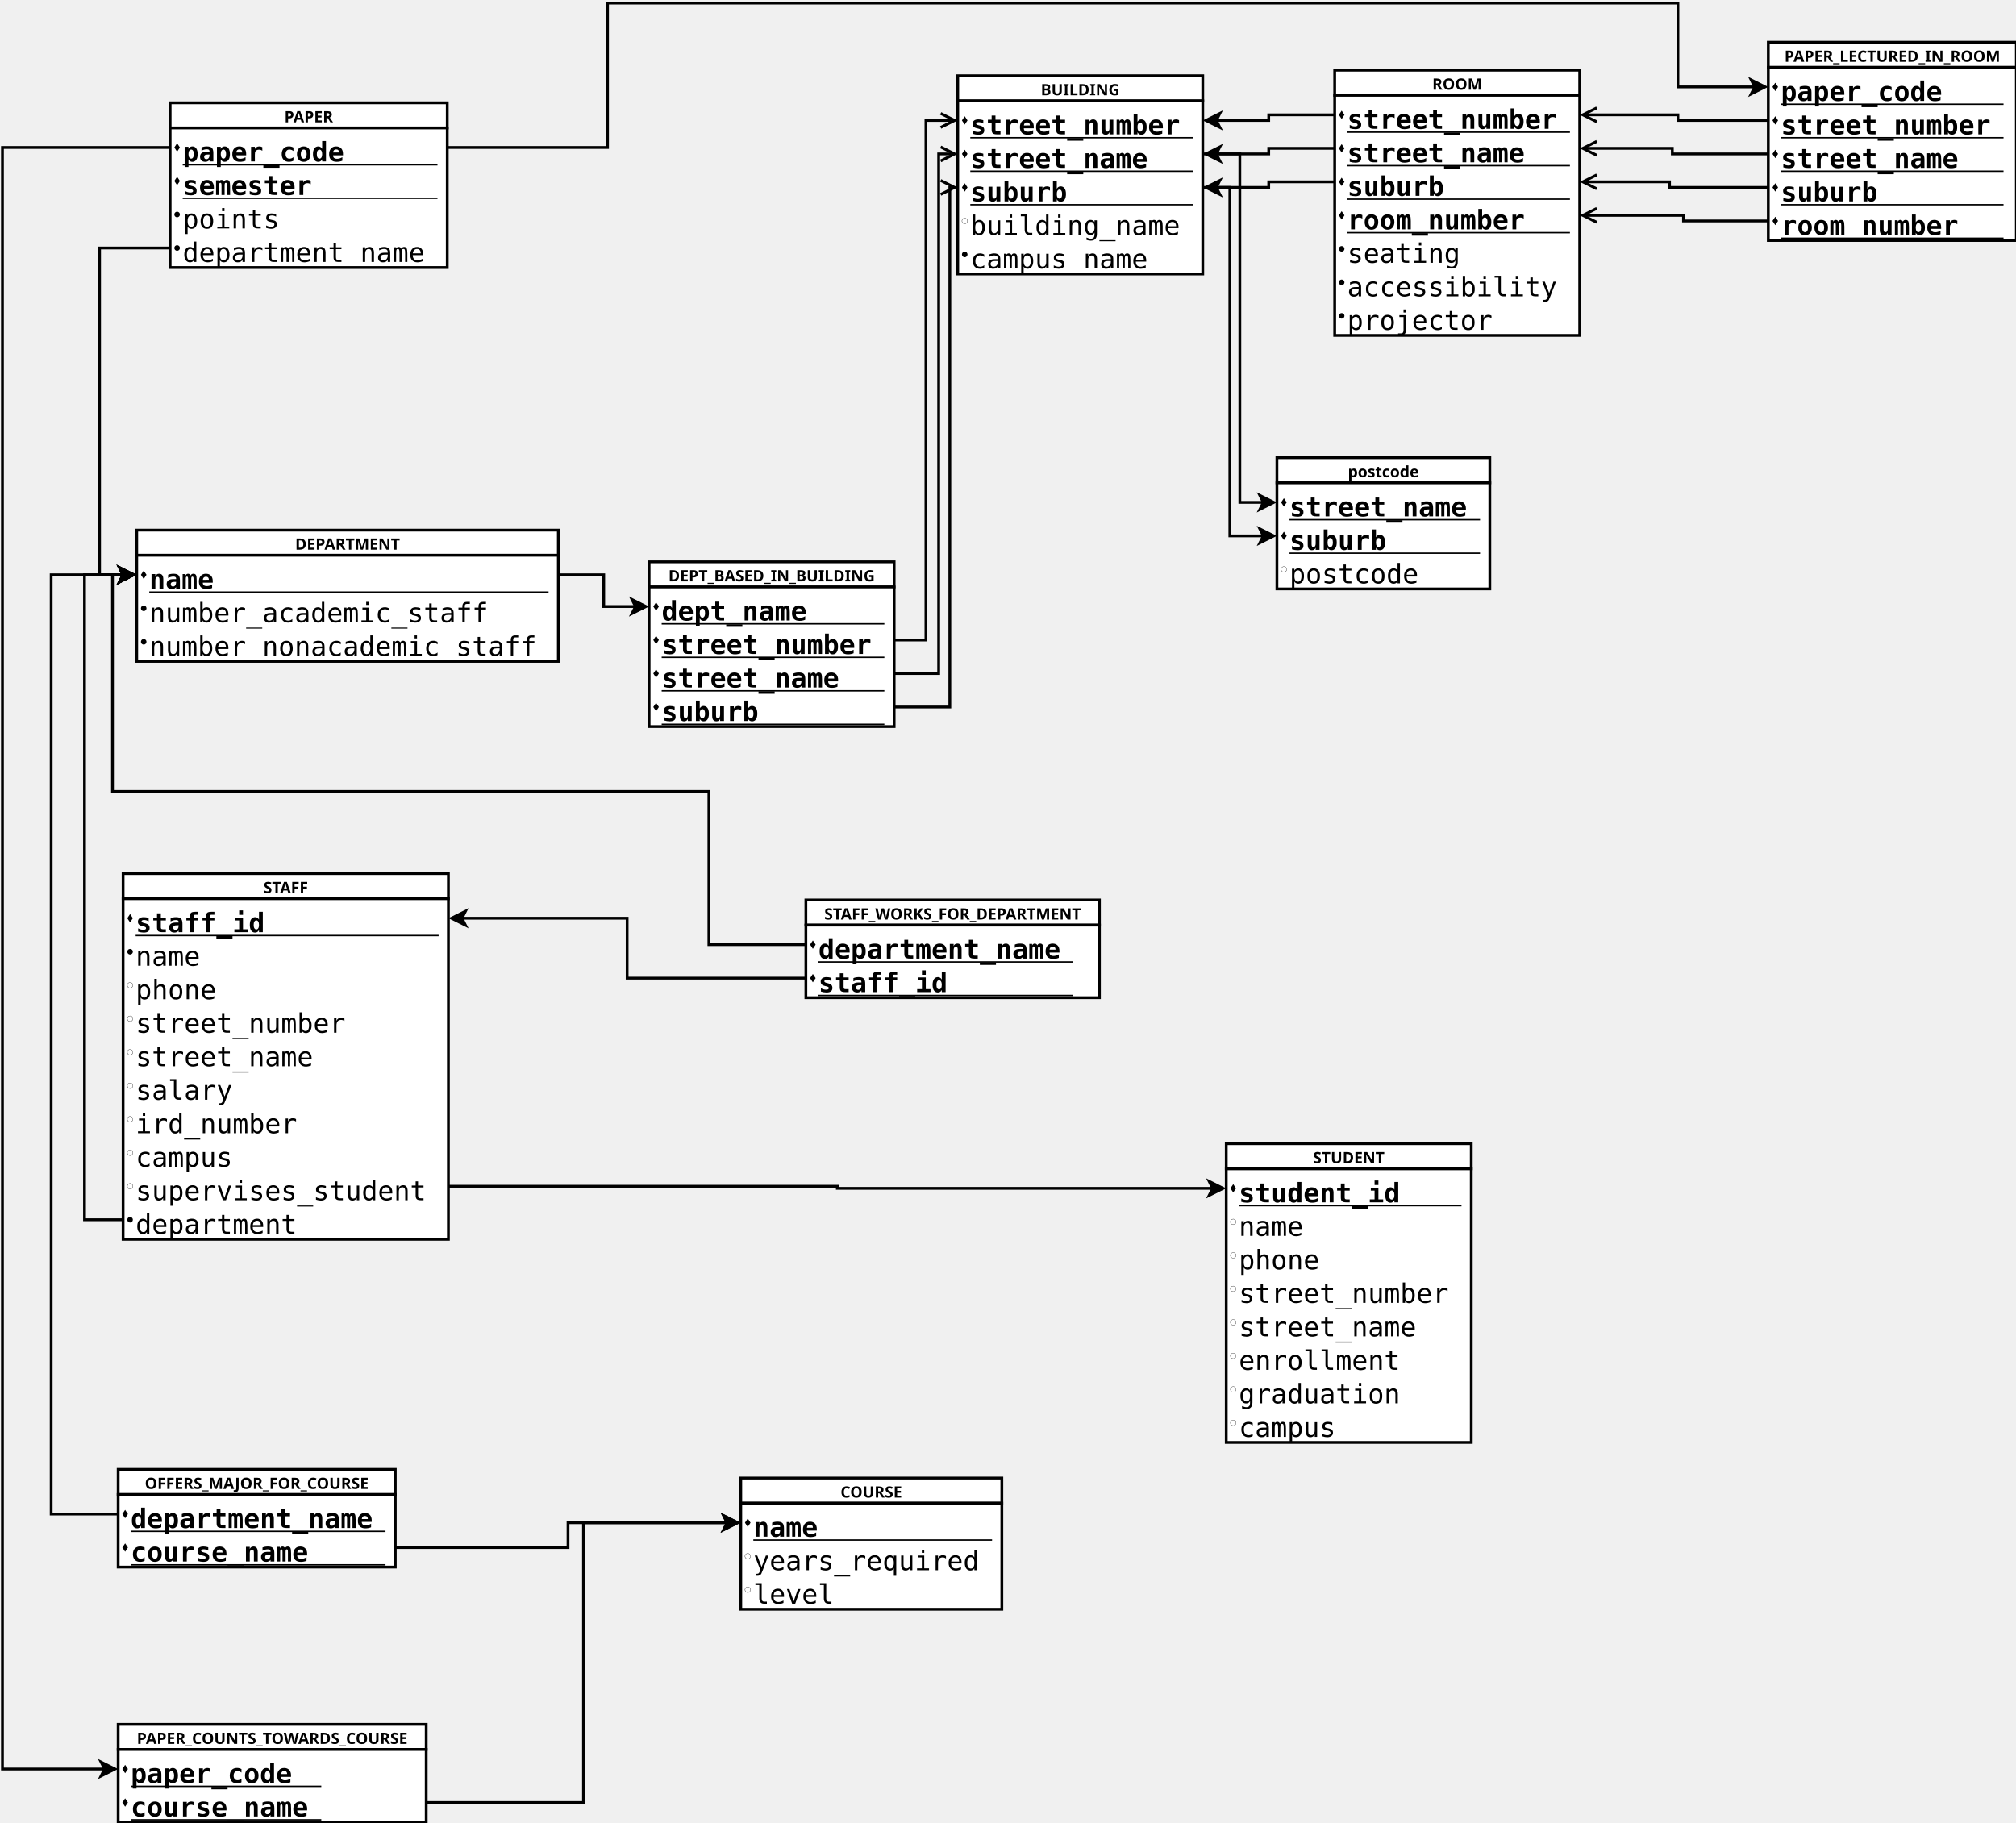
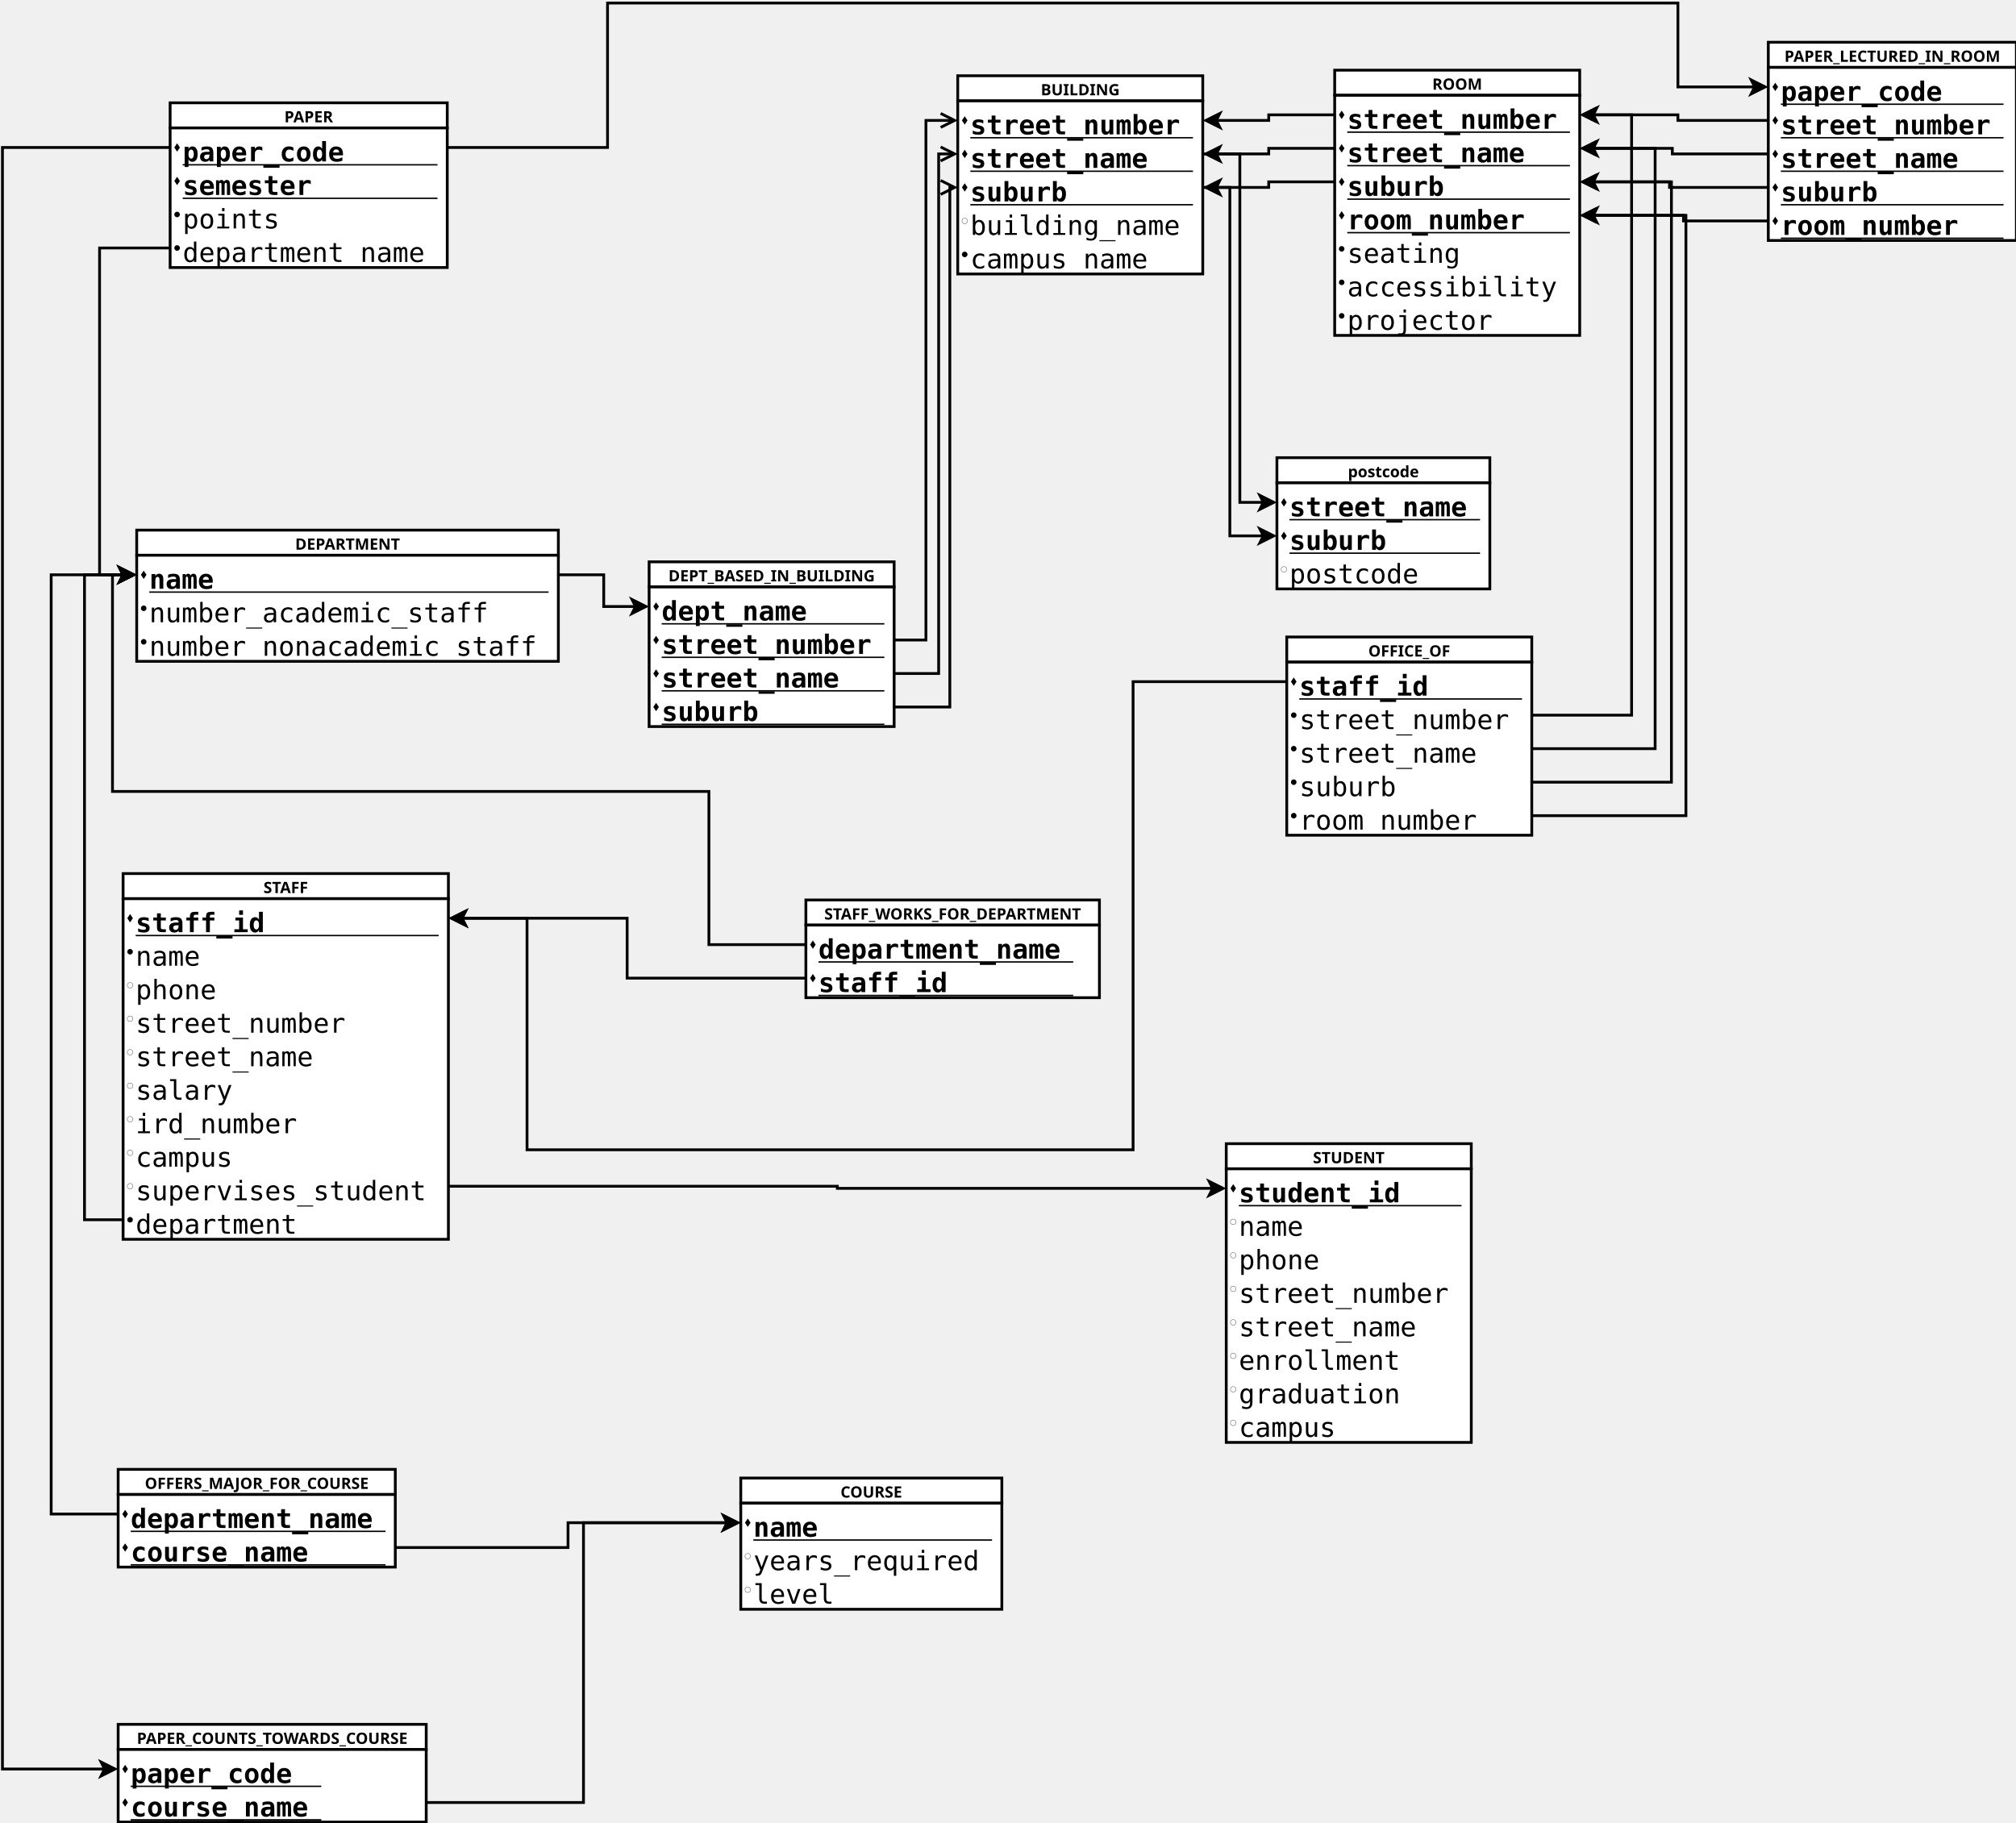
<svg xmlns="http://www.w3.org/2000/svg" width="73cm" height="66cm" viewBox="-489 434 1444 1305">
  <g>
    <rect style="fill: #ffffff" x="197" y="488" width="175.5" height="18" />
    <rect style="fill: none; fill-opacity:0; stroke-width: 2; stroke: #000000" x="197" y="488" width="175.5" height="18" />
    <text font-size="11.2" style="fill: #000000;text-anchor:middle;font-family:sans-serif;font-style:normal;font-weight:700" x="284.75" y="502">BUILDING</text>
    <rect style="fill: #ffffff" x="197" y="506" width="175.5" height="124" />
    <rect style="fill: none; fill-opacity:0; stroke-width: 2; stroke: #000000" x="197" y="506" width="175.5" height="124" />
    <polygon style="fill: #000000" points="200,520 202,523 204,520 202,517 " />
    <text font-size="19.2" style="fill: #000000;text-anchor:start;font-family:monospace;font-style:normal;font-weight:700" x="206" y="530">street_number</text>
    <line style="fill: none; fill-opacity:0; stroke-width: 1; stroke: #000000" x1="206" y1="532.4" x2="365.5" y2="532.4" />
    <polygon style="fill: #000000" points="200,544 202,547 204,544 202,541 " />
    <text font-size="19.2" style="fill: #000000;text-anchor:start;font-family:monospace;font-style:normal;font-weight:700" x="206" y="554">street_name</text>
    <line style="fill: none; fill-opacity:0; stroke-width: 1; stroke: #000000" x1="206" y1="556.4" x2="365.5" y2="556.4" />
    <polygon style="fill: #000000" points="200,568 202,571 204,568 202,565 " />
    <text font-size="19.2" style="fill: #000000;text-anchor:start;font-family:monospace;font-style:normal;font-weight:700" x="206" y="578">suburb</text>
    <line style="fill: none; fill-opacity:0; stroke-width: 1; stroke: #000000" x1="206" y1="580.4" x2="365.5" y2="580.4" />
    <ellipse style="fill: none; fill-opacity:0; stroke-width: 0.2; stroke: #000000" cx="202" cy="592" rx="2" ry="2" />
    <text font-size="19.2" style="fill: #000000;text-anchor:start;font-family:monospace;font-style:normal;font-weight:normal" x="206" y="602">building_name</text>
    <ellipse style="fill: #000000" cx="202" cy="616" rx="2" ry="2" />
    <text font-size="19.2" style="fill: #000000;text-anchor:start;font-family:monospace;font-style:normal;font-weight:normal" x="206" y="626">campus_name</text>
  </g>
  <g>
    <rect style="fill: #ffffff" x="467" y="484" width="175.5" height="18" />
    <rect style="fill: none; fill-opacity:0; stroke-width: 2; stroke: #000000" x="467" y="484" width="175.5" height="18" />
    <text font-size="11.2" style="fill: #000000;text-anchor:middle;font-family:sans-serif;font-style:normal;font-weight:700" x="554.75" y="498">ROOM</text>
    <rect style="fill: #ffffff" x="467" y="502" width="175.5" height="172" />
    <rect style="fill: none; fill-opacity:0; stroke-width: 2; stroke: #000000" x="467" y="502" width="175.5" height="172" />
    <polygon style="fill: #000000" points="470,516 472,519 474,516 472,513 " />
    <text font-size="19.2" style="fill: #000000;text-anchor:start;font-family:monospace;font-style:normal;font-weight:700" x="476" y="526">street_number</text>
    <line style="fill: none; fill-opacity:0; stroke-width: 1; stroke: #000000" x1="476" y1="528.4" x2="635.5" y2="528.4" />
    <polygon style="fill: #000000" points="470,540 472,543 474,540 472,537 " />
    <text font-size="19.2" style="fill: #000000;text-anchor:start;font-family:monospace;font-style:normal;font-weight:700" x="476" y="550">street_name</text>
    <line style="fill: none; fill-opacity:0; stroke-width: 1; stroke: #000000" x1="476" y1="552.4" x2="635.5" y2="552.4" />
    <polygon style="fill: #000000" points="470,564 472,567 474,564 472,561 " />
    <text font-size="19.2" style="fill: #000000;text-anchor:start;font-family:monospace;font-style:normal;font-weight:700" x="476" y="574">suburb</text>
    <line style="fill: none; fill-opacity:0; stroke-width: 1; stroke: #000000" x1="476" y1="576.4" x2="635.5" y2="576.4" />
    <polygon style="fill: #000000" points="470,588 472,591 474,588 472,585 " />
    <text font-size="19.2" style="fill: #000000;text-anchor:start;font-family:monospace;font-style:normal;font-weight:700" x="476" y="598">room_number</text>
    <line style="fill: none; fill-opacity:0; stroke-width: 1; stroke: #000000" x1="476" y1="600.4" x2="635.5" y2="600.4" />
    <ellipse style="fill: #000000" cx="472" cy="612" rx="2" ry="2" />
    <text font-size="19.2" style="fill: #000000;text-anchor:start;font-family:monospace;font-style:normal;font-weight:normal" x="476" y="622">seating</text>
    <ellipse style="fill: #000000" cx="472" cy="636" rx="2" ry="2" />
    <text font-size="19.2" style="fill: #000000;text-anchor:start;font-family:monospace;font-style:normal;font-weight:normal" x="476" y="646">accessibility</text>
    <ellipse style="fill: #000000" cx="472" cy="660" rx="2" ry="2" />
    <text font-size="19.2" style="fill: #000000;text-anchor:start;font-family:monospace;font-style:normal;font-weight:normal" x="476" y="670">projector</text>
  </g>
  <g>
    <rect style="fill: #ffffff" x="-24.061" y="836.218" width="175.5" height="18" />
    <rect style="fill: none; fill-opacity:0; stroke-width: 2; stroke: #000000" x="-24.061" y="836.218" width="175.5" height="18" />
    <text font-size="11.2" style="fill: #000000;text-anchor:middle;font-family:sans-serif;font-style:normal;font-weight:700" x="63.689" y="850.218">DEPT_BASED_IN_BUILDING</text>
    <rect style="fill: #ffffff" x="-24.061" y="854.218" width="175.5" height="100" />
    <rect style="fill: none; fill-opacity:0; stroke-width: 2; stroke: #000000" x="-24.061" y="854.218" width="175.5" height="100" />
    <polygon style="fill: #000000" points="-21.061,868.218 -19.061,871.218 -17.061,868.218 -19.061,865.218 " />
    <text font-size="19.2" style="fill: #000000;text-anchor:start;font-family:monospace;font-style:normal;font-weight:700" x="-15.061" y="878.218">dept_name</text>
    <line style="fill: none; fill-opacity:0; stroke-width: 1; stroke: #000000" x1="-15.061" y1="880.618" x2="144.439" y2="880.618" />
    <polygon style="fill: #000000" points="-21.061,892.218 -19.061,895.218 -17.061,892.218 -19.061,889.218 " />
    <text font-size="19.2" style="fill: #000000;text-anchor:start;font-family:monospace;font-style:normal;font-weight:700" x="-15.061" y="902.218">street_number</text>
    <line style="fill: none; fill-opacity:0; stroke-width: 1; stroke: #000000" x1="-15.061" y1="904.618" x2="144.439" y2="904.618" />
    <polygon style="fill: #000000" points="-21.061,916.218 -19.061,919.218 -17.061,916.218 -19.061,913.218 " />
    <text font-size="19.2" style="fill: #000000;text-anchor:start;font-family:monospace;font-style:normal;font-weight:700" x="-15.061" y="926.218">street_name</text>
    <line style="fill: none; fill-opacity:0; stroke-width: 1; stroke: #000000" x1="-15.061" y1="928.618" x2="144.439" y2="928.618" />
    <polygon style="fill: #000000" points="-21.061,940.218 -19.061,943.218 -17.061,940.218 -19.061,937.218 " />
    <text font-size="19.2" style="fill: #000000;text-anchor:start;font-family:monospace;font-style:normal;font-weight:700" x="-15.061" y="950.218">suburb</text>
    <line style="fill: none; fill-opacity:0; stroke-width: 1; stroke: #000000" x1="-15.061" y1="952.618" x2="144.439" y2="952.618" />
  </g>
  <g>
    <polyline style="fill: none; fill-opacity:0; stroke-width: 2; stroke: #000000" points="151.439,892.218 174.219,892.218 174.219,520 192.528,520 " />
    <polyline style="fill: none; fill-opacity:0; stroke-width: 2; stroke: #000000" points="184.764,525 194.764,520 184.764,515 " />
  </g>
  <g>
    <polyline style="fill: none; fill-opacity:0; stroke-width: 2; stroke: #000000" points="151.439,916.218 183.333,916.218 183.333,544 192.528,544 " />
    <polyline style="fill: none; fill-opacity:0; stroke-width: 2; stroke: #000000" points="184.764,549 194.764,544 184.764,539 " />
  </g>
  <g>
    <polyline style="fill: none; fill-opacity:0; stroke-width: 2; stroke: #000000" points="151.439,940.218 191.333,940.218 191.333,568 192.528,568 " />
    <polyline style="fill: none; fill-opacity:0; stroke-width: 2; stroke: #000000" points="184.764,573 194.764,568 184.764,563 " />
  </g>
  <g>
    <rect style="fill: #ffffff" x="777.572" y="464" width="177.7" height="18" />
    <rect style="fill: none; fill-opacity:0; stroke-width: 2; stroke: #000000" x="777.572" y="464" width="177.7" height="18" />
    <text font-size="11.2" style="fill: #000000;text-anchor:middle;font-family:sans-serif;font-style:normal;font-weight:700" x="866.422" y="478">PAPER_LECTURED_IN_ROOM</text>
    <rect style="fill: #ffffff" x="777.572" y="482" width="177.7" height="124" />
    <rect style="fill: none; fill-opacity:0; stroke-width: 2; stroke: #000000" x="777.572" y="482" width="177.7" height="124" />
    <polygon style="fill: #000000" points="780.572,496 782.572,499 784.572,496 782.572,493 " />
    <text font-size="19.2" style="fill: #000000;text-anchor:start;font-family:monospace;font-style:normal;font-weight:700" x="786.572" y="506">paper_code</text>
    <line style="fill: none; fill-opacity:0; stroke-width: 1; stroke: #000000" x1="786.572" y1="508.4" x2="946.072" y2="508.4" />
    <polygon style="fill: #000000" points="780.572,520 782.572,523 784.572,520 782.572,517 " />
    <text font-size="19.2" style="fill: #000000;text-anchor:start;font-family:monospace;font-style:normal;font-weight:700" x="786.572" y="530">street_number</text>
    <line style="fill: none; fill-opacity:0; stroke-width: 1; stroke: #000000" x1="786.572" y1="532.4" x2="946.072" y2="532.4" />
    <polygon style="fill: #000000" points="780.572,544 782.572,547 784.572,544 782.572,541 " />
    <text font-size="19.2" style="fill: #000000;text-anchor:start;font-family:monospace;font-style:normal;font-weight:700" x="786.572" y="554">street_name</text>
    <line style="fill: none; fill-opacity:0; stroke-width: 1; stroke: #000000" x1="786.572" y1="556.4" x2="946.072" y2="556.4" />
    <polygon style="fill: #000000" points="780.572,568 782.572,571 784.572,568 782.572,565 " />
    <text font-size="19.2" style="fill: #000000;text-anchor:start;font-family:monospace;font-style:normal;font-weight:700" x="786.572" y="578">suburb</text>
    <line style="fill: none; fill-opacity:0; stroke-width: 1; stroke: #000000" x1="786.572" y1="580.4" x2="946.072" y2="580.4" />
    <polygon style="fill: #000000" points="780.572,592 782.572,595 784.572,592 782.572,589 " />
    <text font-size="19.2" style="fill: #000000;text-anchor:start;font-family:monospace;font-style:normal;font-weight:700" x="786.572" y="602">room_number</text>
    <line style="fill: none; fill-opacity:0; stroke-width: 1; stroke: #000000" x1="786.572" y1="604.4" x2="946.072" y2="604.4" />
  </g>
  <g>
    <polyline style="fill: none; fill-opacity:0; stroke-width: 2; stroke: #000000" points="777.572,520 712.832,520 712.832,516 646.972,516 " />
    <polyline style="fill: none; fill-opacity:0; stroke-width: 2; stroke: #000000" points="654.736,511 644.736,516 654.736,521 " />
  </g>
  <g>
    <polyline style="fill: none; fill-opacity:0; stroke-width: 2; stroke: #000000" points="777.572,544 708.832,544 708.832,540 646.972,540 " />
    <polyline style="fill: none; fill-opacity:0; stroke-width: 2; stroke: #000000" points="654.736,535 644.736,540 654.736,545 " />
  </g>
  <g>
    <polyline style="fill: none; fill-opacity:0; stroke-width: 2; stroke: #000000" points="777.572,568 706.832,568 706.832,564 646.972,564 " />
    <polyline style="fill: none; fill-opacity:0; stroke-width: 2; stroke: #000000" points="654.736,559 644.736,564 654.736,569 " />
  </g>
  <g>
    <polyline style="fill: none; fill-opacity:0; stroke-width: 2; stroke: #000000" points="777.572,592 716.832,592 716.832,588 646.972,588 " />
    <polyline style="fill: none; fill-opacity:0; stroke-width: 2; stroke: #000000" points="654.736,583 644.736,588 654.736,593 " />
  </g>
  <g>
    <rect style="fill: #ffffff" x="-391.074" y="813.5" width="302" height="18" />
    <rect style="fill: none; fill-opacity:0; stroke-width: 2; stroke: #000000" x="-391.074" y="813.5" width="302" height="18" />
    <text font-size="11.2" style="fill: #000000;text-anchor:middle;font-family:sans-serif;font-style:normal;font-weight:700" x="-240.074" y="827.5">DEPARTMENT</text>
    <rect style="fill: #ffffff" x="-391.074" y="831.5" width="302" height="76" />
    <rect style="fill: none; fill-opacity:0; stroke-width: 2; stroke: #000000" x="-391.074" y="831.5" width="302" height="76" />
    <polygon style="fill: #000000" points="-388.074,845.5 -386.074,848.5 -384.074,845.5 -386.074,842.5 " />
    <text font-size="19.2" style="fill: #000000;text-anchor:start;font-family:monospace;font-style:normal;font-weight:700" x="-382.074" y="855.5">name</text>
    <line style="fill: none; fill-opacity:0; stroke-width: 1; stroke: #000000" x1="-382.074" y1="857.9" x2="-96.074" y2="857.9" />
    <ellipse style="fill: #000000" cx="-386.074" cy="869.5" rx="2" ry="2" />
    <text font-size="19.2" style="fill: #000000;text-anchor:start;font-family:monospace;font-style:normal;font-weight:normal" x="-382.074" y="879.5">number_academic_staff</text>
    <ellipse style="fill: #000000" cx="-386.074" cy="893.5" rx="2" ry="2" />
    <text font-size="19.2" style="fill: #000000;text-anchor:start;font-family:monospace;font-style:normal;font-weight:normal" x="-382.074" y="903.5">number_nonacademic_staff</text>
  </g>
  <g>
    <polyline style="fill: none; fill-opacity:0; stroke-width: 2; stroke: #000000" points="-89.074,845.5 -56.568,845.5 -56.568,868.218 -33.797,868.218 " />
    <polygon style="fill: #000000" points="-26.297,868.218 -36.297,873.218 -33.797,868.218 -36.297,863.218 " />
    <polygon style="fill: none; fill-opacity:0; stroke-width: 2; stroke: #000000" points="-26.297,868.218 -36.297,873.218 -33.797,868.218 -36.297,863.218 " />
  </g>
  <g>
    <rect style="fill: #ffffff" x="41.592" y="1492.57" width="187" height="18" />
    <rect style="fill: none; fill-opacity:0; stroke-width: 2; stroke: #000000" x="41.592" y="1492.57" width="187" height="18" />
    <text font-size="11.2" style="fill: #000000;text-anchor:middle;font-family:sans-serif;font-style:normal;font-weight:700" x="135.092" y="1506.57">COURSE</text>
    <rect style="fill: #ffffff" x="41.592" y="1510.57" width="187" height="76" />
    <rect style="fill: none; fill-opacity:0; stroke-width: 2; stroke: #000000" x="41.592" y="1510.57" width="187" height="76" />
    <polygon style="fill: #000000" points="44.592,1524.57 46.592,1527.57 48.592,1524.57 46.592,1521.57 " />
    <text font-size="19.2" style="fill: #000000;text-anchor:start;font-family:monospace;font-style:normal;font-weight:700" x="50.592" y="1534.57">name</text>
    <line style="fill: none; fill-opacity:0; stroke-width: 1; stroke: #000000" x1="50.592" y1="1536.97" x2="221.592" y2="1536.97" />
    <ellipse style="fill: none; fill-opacity:0; stroke-width: 0.2; stroke: #000000" cx="46.592" cy="1548.57" rx="2" ry="2" />
    <text font-size="19.2" style="fill: #000000;text-anchor:start;font-family:monospace;font-style:normal;font-weight:normal" x="50.592" y="1558.57">years_required</text>
    <ellipse style="fill: none; fill-opacity:0; stroke-width: 0.2; stroke: #000000" cx="46.592" cy="1572.57" rx="2" ry="2" />
    <text font-size="19.2" style="fill: #000000;text-anchor:start;font-family:monospace;font-style:normal;font-weight:normal" x="50.592" y="1582.57">level</text>
  </g>
  <g>
    <rect style="fill: #ffffff" x="-367.144" y="507.386" width="198.5" height="18" />
    <rect style="fill: none; fill-opacity:0; stroke-width: 2; stroke: #000000" x="-367.144" y="507.386" width="198.5" height="18" />
    <text font-size="11.2" style="fill: #000000;text-anchor:middle;font-family:sans-serif;font-style:normal;font-weight:700" x="-267.894" y="521.386">PAPER</text>
    <rect style="fill: #ffffff" x="-367.144" y="525.386" width="198.5" height="100" />
    <rect style="fill: none; fill-opacity:0; stroke-width: 2; stroke: #000000" x="-367.144" y="525.386" width="198.5" height="100" />
    <polygon style="fill: #000000" points="-364.144,539.386 -362.144,542.386 -360.144,539.386 -362.144,536.386 " />
    <text font-size="19.2" style="fill: #000000;text-anchor:start;font-family:monospace;font-style:normal;font-weight:700" x="-358.144" y="549.386">paper_code</text>
    <line style="fill: none; fill-opacity:0; stroke-width: 1; stroke: #000000" x1="-358.144" y1="551.786" x2="-175.644" y2="551.786" />
    <polygon style="fill: #000000" points="-364.144,563.386 -362.144,566.386 -360.144,563.386 -362.144,560.386 " />
    <text font-size="19.2" style="fill: #000000;text-anchor:start;font-family:monospace;font-style:normal;font-weight:700" x="-358.144" y="573.386">semester</text>
    <line style="fill: none; fill-opacity:0; stroke-width: 1; stroke: #000000" x1="-358.144" y1="575.786" x2="-175.644" y2="575.786" />
    <ellipse style="fill: #000000" cx="-362.144" cy="587.386" rx="2" ry="2" />
    <text font-size="19.2" style="fill: #000000;text-anchor:start;font-family:monospace;font-style:normal;font-weight:normal" x="-358.144" y="597.386">points</text>
    <ellipse style="fill: #000000" cx="-362.144" cy="611.386" rx="2" ry="2" />
    <text font-size="19.2" style="fill: #000000;text-anchor:start;font-family:monospace;font-style:normal;font-weight:normal" x="-358.144" y="621.386">department_name</text>
  </g>
  <g>
    <polyline style="fill: none; fill-opacity:0; stroke-width: 2; stroke: #000000" points="-367.144,611.386 -417.678,611.386 -417.678,845.5 -400.81,845.5 " />
    <polygon style="fill: #000000" points="-393.31,845.5 -403.31,850.5 -400.81,845.5 -403.31,840.5 " />
    <polygon style="fill: none; fill-opacity:0; stroke-width: 2; stroke: #000000" points="-393.31,845.5 -403.31,850.5 -400.81,845.5 -403.31,840.5 " />
  </g>
  <g>
    <rect style="fill: #ffffff" x="-400.828" y="1059.53" width="233" height="18" />
    <rect style="fill: none; fill-opacity:0; stroke-width: 2; stroke: #000000" x="-400.828" y="1059.53" width="233" height="18" />
    <text font-size="11.2" style="fill: #000000;text-anchor:middle;font-family:sans-serif;font-style:normal;font-weight:700" x="-284.328" y="1073.53">STAFF</text>
    <rect style="fill: #ffffff" x="-400.828" y="1077.53" width="233" height="244" />
    <rect style="fill: none; fill-opacity:0; stroke-width: 2; stroke: #000000" x="-400.828" y="1077.53" width="233" height="244" />
    <polygon style="fill: #000000" points="-397.828,1091.53 -395.828,1094.53 -393.828,1091.53 -395.828,1088.53 " />
    <text font-size="19.2" style="fill: #000000;text-anchor:start;font-family:monospace;font-style:normal;font-weight:700" x="-391.828" y="1101.53">staff_id</text>
    <line style="fill: none; fill-opacity:0; stroke-width: 1; stroke: #000000" x1="-391.828" y1="1103.93" x2="-174.828" y2="1103.93" />
    <ellipse style="fill: #000000" cx="-395.828" cy="1115.53" rx="2" ry="2" />
    <text font-size="19.2" style="fill: #000000;text-anchor:start;font-family:monospace;font-style:normal;font-weight:normal" x="-391.828" y="1125.53">name</text>
    <ellipse style="fill: none; fill-opacity:0; stroke-width: 0.2; stroke: #000000" cx="-395.828" cy="1139.53" rx="2" ry="2" />
    <text font-size="19.2" style="fill: #000000;text-anchor:start;font-family:monospace;font-style:normal;font-weight:normal" x="-391.828" y="1149.53">phone</text>
    <ellipse style="fill: none; fill-opacity:0; stroke-width: 0.2; stroke: #000000" cx="-395.828" cy="1163.53" rx="2" ry="2" />
    <text font-size="19.2" style="fill: #000000;text-anchor:start;font-family:monospace;font-style:normal;font-weight:normal" x="-391.828" y="1173.53">street_number</text>
    <ellipse style="fill: none; fill-opacity:0; stroke-width: 0.2; stroke: #000000" cx="-395.828" cy="1187.53" rx="2" ry="2" />
    <text font-size="19.2" style="fill: #000000;text-anchor:start;font-family:monospace;font-style:normal;font-weight:normal" x="-391.828" y="1197.53">street_name</text>
    <ellipse style="fill: none; fill-opacity:0; stroke-width: 0.2; stroke: #000000" cx="-395.828" cy="1211.53" rx="2" ry="2" />
    <text font-size="19.2" style="fill: #000000;text-anchor:start;font-family:monospace;font-style:normal;font-weight:normal" x="-391.828" y="1221.53">salary</text>
    <ellipse style="fill: none; fill-opacity:0; stroke-width: 0.2; stroke: #000000" cx="-395.828" cy="1235.53" rx="2" ry="2" />
    <text font-size="19.2" style="fill: #000000;text-anchor:start;font-family:monospace;font-style:normal;font-weight:normal" x="-391.828" y="1245.53">ird_number</text>
    <ellipse style="fill: none; fill-opacity:0; stroke-width: 0.2; stroke: #000000" cx="-395.828" cy="1259.53" rx="2" ry="2" />
    <text font-size="19.2" style="fill: #000000;text-anchor:start;font-family:monospace;font-style:normal;font-weight:normal" x="-391.828" y="1269.53">campus</text>
    <ellipse style="fill: none; fill-opacity:0; stroke-width: 0.2; stroke: #000000" cx="-395.828" cy="1283.53" rx="2" ry="2" />
    <text font-size="19.2" style="fill: #000000;text-anchor:start;font-family:monospace;font-style:normal;font-weight:normal" x="-391.828" y="1293.53">supervises_student</text>
    <ellipse style="fill: #000000" cx="-395.828" cy="1307.53" rx="2" ry="2" />
    <text font-size="19.2" style="fill: #000000;text-anchor:start;font-family:monospace;font-style:normal;font-weight:normal" x="-391.828" y="1317.53">department</text>
  </g>
  <g>
    <polyline style="fill: none; fill-opacity:0; stroke-width: 2; stroke: #000000" points="-400.828,1307.53 -428.472,1307.53 -428.472,845.5 -400.81,845.5 " />
    <polygon style="fill: #000000" points="-393.31,845.5 -403.31,850.5 -400.81,845.5 -403.31,840.5 " />
    <polygon style="fill: none; fill-opacity:0; stroke-width: 2; stroke: #000000" points="-393.31,845.5 -403.31,850.5 -400.81,845.5 -403.31,840.5 " />
  </g>
  <g>
    <rect style="fill: #ffffff" x="389.326" y="1253.04" width="175.5" height="18" />
    <rect style="fill: none; fill-opacity:0; stroke-width: 2; stroke: #000000" x="389.326" y="1253.04" width="175.5" height="18" />
    <text font-size="11.2" style="fill: #000000;text-anchor:middle;font-family:sans-serif;font-style:normal;font-weight:700" x="477.076" y="1267.04">STUDENT</text>
    <rect style="fill: #ffffff" x="389.326" y="1271.04" width="175.5" height="196" />
    <rect style="fill: none; fill-opacity:0; stroke-width: 2; stroke: #000000" x="389.326" y="1271.04" width="175.5" height="196" />
    <polygon style="fill: #000000" points="392.326,1285.04 394.326,1288.04 396.326,1285.04 394.326,1282.04 " />
    <text font-size="19.2" style="fill: #000000;text-anchor:start;font-family:monospace;font-style:normal;font-weight:700" x="398.326" y="1295.04">student_id</text>
    <line style="fill: none; fill-opacity:0; stroke-width: 1; stroke: #000000" x1="398.326" y1="1297.44" x2="557.826" y2="1297.44" />
    <ellipse style="fill: none; fill-opacity:0; stroke-width: 0.2; stroke: #000000" cx="394.326" cy="1309.04" rx="2" ry="2" />
    <text font-size="19.2" style="fill: #000000;text-anchor:start;font-family:monospace;font-style:normal;font-weight:normal" x="398.326" y="1319.04">name</text>
    <ellipse style="fill: none; fill-opacity:0; stroke-width: 0.2; stroke: #000000" cx="394.326" cy="1333.04" rx="2" ry="2" />
    <text font-size="19.2" style="fill: #000000;text-anchor:start;font-family:monospace;font-style:normal;font-weight:normal" x="398.326" y="1343.04">phone</text>
    <ellipse style="fill: none; fill-opacity:0; stroke-width: 0.2; stroke: #000000" cx="394.326" cy="1357.04" rx="2" ry="2" />
    <text font-size="19.2" style="fill: #000000;text-anchor:start;font-family:monospace;font-style:normal;font-weight:normal" x="398.326" y="1367.04">street_number</text>
    <ellipse style="fill: none; fill-opacity:0; stroke-width: 0.2; stroke: #000000" cx="394.326" cy="1381.04" rx="2" ry="2" />
    <text font-size="19.2" style="fill: #000000;text-anchor:start;font-family:monospace;font-style:normal;font-weight:normal" x="398.326" y="1391.04">street_name</text>
    <ellipse style="fill: none; fill-opacity:0; stroke-width: 0.2; stroke: #000000" cx="394.326" cy="1405.04" rx="2" ry="2" />
    <text font-size="19.2" style="fill: #000000;text-anchor:start;font-family:monospace;font-style:normal;font-weight:normal" x="398.326" y="1415.04">enrollment</text>
    <ellipse style="fill: none; fill-opacity:0; stroke-width: 0.2; stroke: #000000" cx="394.326" cy="1429.04" rx="2" ry="2" />
    <text font-size="19.2" style="fill: #000000;text-anchor:start;font-family:monospace;font-style:normal;font-weight:normal" x="398.326" y="1439.04">graduation</text>
    <ellipse style="fill: none; fill-opacity:0; stroke-width: 0.2; stroke: #000000" cx="394.326" cy="1453.04" rx="2" ry="2" />
    <text font-size="19.2" style="fill: #000000;text-anchor:start;font-family:monospace;font-style:normal;font-weight:normal" x="398.326" y="1463.04">campus</text>
  </g>
  <g>
    <polyline style="fill: none; fill-opacity:0; stroke-width: 2; stroke: #000000" points="-167.828,1283.53 110.749,1283.53 110.749,1285.04 379.59,1285.04 " />
    <polygon style="fill: #000000" points="387.09,1285.04 377.09,1290.04 379.59,1285.04 377.09,1280.04 " />
    <polygon style="fill: none; fill-opacity:0; stroke-width: 2; stroke: #000000" points="387.09,1285.04 377.09,1290.04 379.59,1285.04 377.09,1280.04 " />
  </g>
  <g>
    <polyline style="fill: none; fill-opacity:0; stroke-width: 2; stroke: #000000" points="-168.644,539.386 -53.835,539.386 -53.835,435.92 712.832,435.92 712.832,496 767.836,496 " />
    <polygon style="fill: #000000" points="775.336,496 765.336,501 767.836,496 765.336,491 " />
    <polygon style="fill: none; fill-opacity:0; stroke-width: 2; stroke: #000000" points="775.336,496 765.336,501 767.836,496 765.336,491 " />
  </g>
  <g>
    <rect style="fill: #ffffff" x="-404.366" y="1486.35" width="198.5" height="18" />
    <rect style="fill: none; fill-opacity:0; stroke-width: 2; stroke: #000000" x="-404.366" y="1486.35" width="198.5" height="18" />
    <text font-size="11.2" style="fill: #000000;text-anchor:middle;font-family:sans-serif;font-style:normal;font-weight:700" x="-305.116" y="1500.35">OFFERS_MAJOR_FOR_COURSE</text>
    <rect style="fill: #ffffff" x="-404.366" y="1504.35" width="198.5" height="52" />
    <rect style="fill: none; fill-opacity:0; stroke-width: 2; stroke: #000000" x="-404.366" y="1504.35" width="198.5" height="52" />
    <polygon style="fill: #000000" points="-401.366,1518.35 -399.366,1521.35 -397.366,1518.35 -399.366,1515.35 " />
    <text font-size="19.2" style="fill: #000000;text-anchor:start;font-family:monospace;font-style:normal;font-weight:700" x="-395.366" y="1528.35">department_name</text>
    <line style="fill: none; fill-opacity:0; stroke-width: 1; stroke: #000000" x1="-395.366" y1="1530.75" x2="-212.866" y2="1530.75" />
    <polygon style="fill: #000000" points="-401.366,1542.35 -399.366,1545.35 -397.366,1542.35 -399.366,1539.35 " />
    <text font-size="19.2" style="fill: #000000;text-anchor:start;font-family:monospace;font-style:normal;font-weight:700" x="-395.366" y="1552.35">course_name</text>
    <line style="fill: none; fill-opacity:0; stroke-width: 1; stroke: #000000" x1="-395.366" y1="1554.75" x2="-212.866" y2="1554.75" />
  </g>
  <g>
    <polyline style="fill: none; fill-opacity:0; stroke-width: 2; stroke: #000000" points="-404.366,1518.35 -452.348,1518.35 -452.348,845.5 -400.81,845.5 " />
    <polygon style="fill: #000000" points="-393.31,845.5 -403.31,850.5 -400.81,845.5 -403.31,840.5 " />
    <polygon style="fill: none; fill-opacity:0; stroke-width: 2; stroke: #000000" points="-393.31,845.5 -403.31,850.5 -400.81,845.5 -403.31,840.5 " />
  </g>
  <g>
    <polyline style="fill: none; fill-opacity:0; stroke-width: 2; stroke: #000000" points="-205.866,1542.35 -82.137,1542.35 -82.137,1524.57 31.855,1524.57 " />
    <polygon style="fill: #000000" points="39.355,1524.57 29.355,1529.57 31.855,1524.57 29.355,1519.57 " />
    <polygon style="fill: none; fill-opacity:0; stroke-width: 2; stroke: #000000" points="39.355,1524.57 29.355,1529.57 31.855,1524.57 29.355,1519.57 " />
  </g>
  <g>
    <rect style="fill: #ffffff" x="-404.366" y="1669.01" width="220.65" height="18" />
    <rect style="fill: none; fill-opacity:0; stroke-width: 2; stroke: #000000" x="-404.366" y="1669.01" width="220.65" height="18" />
    <text font-size="11.2" style="fill: #000000;text-anchor:middle;font-family:sans-serif;font-style:normal;font-weight:700" x="-294.041" y="1683.01">PAPER_COUNTS_TOWARDS_COURSE</text>
    <rect style="fill: #ffffff" x="-404.366" y="1687.01" width="220.65" height="52" />
    <rect style="fill: none; fill-opacity:0; stroke-width: 2; stroke: #000000" x="-404.366" y="1687.01" width="220.65" height="52" />
    <polygon style="fill: #000000" points="-401.366,1701.01 -399.366,1704.01 -397.366,1701.01 -399.366,1698.01 " />
    <text font-size="19.2" style="fill: #000000;text-anchor:start;font-family:monospace;font-style:normal;font-weight:700" x="-395.366" y="1711.01">paper_code</text>
    <line style="fill: none; fill-opacity:0; stroke-width: 1; stroke: #000000" x1="-395.366" y1="1713.41" x2="-258.866" y2="1713.41" />
    <polygon style="fill: #000000" points="-401.366,1725.01 -399.366,1728.01 -397.366,1725.01 -399.366,1722.01 " />
    <text font-size="19.2" style="fill: #000000;text-anchor:start;font-family:monospace;font-style:normal;font-weight:700" x="-395.366" y="1735.01">course_name</text>
    <line style="fill: none; fill-opacity:0; stroke-width: 1; stroke: #000000" x1="-395.366" y1="1737.41" x2="-258.866" y2="1737.41" />
  </g>
  <g>
    <polyline style="fill: none; fill-opacity:0; stroke-width: 2; stroke: #000000" points="-183.716,1725.01 -71.062,1725.01 -71.062,1524.57 31.855,1524.57 " />
    <polygon style="fill: #000000" points="39.355,1524.57 29.355,1529.57 31.855,1524.57 29.355,1519.57 " />
    <polygon style="fill: none; fill-opacity:0; stroke-width: 2; stroke: #000000" points="39.355,1524.57 29.355,1529.57 31.855,1524.57 29.355,1519.57 " />
  </g>
  <g>
    <polyline style="fill: none; fill-opacity:0; stroke-width: 2; stroke: #000000" points="-367.144,539.386 -487.244,539.386 -487.244,1701.01 -414.102,1701.01 " />
    <polygon style="fill: #000000" points="-406.602,1701.01 -416.602,1706.01 -414.102,1701.01 -416.602,1696.01 " />
    <polygon style="fill: none; fill-opacity:0; stroke-width: 2; stroke: #000000" points="-406.602,1701.01 -416.602,1706.01 -414.102,1701.01 -416.602,1696.01 " />
  </g>
  <g>
    <rect style="fill: #ffffff" x="88.234" y="1078.45" width="210.25" height="18" />
    <rect style="fill: none; fill-opacity:0; stroke-width: 2; stroke: #000000" x="88.234" y="1078.45" width="210.25" height="18" />
    <text font-size="11.2" style="fill: #000000;text-anchor:middle;font-family:sans-serif;font-style:normal;font-weight:700" x="193.359" y="1092.45">STAFF_WORKS_FOR_DEPARTMENT</text>
    <rect style="fill: #ffffff" x="88.234" y="1096.45" width="210.25" height="52" />
    <rect style="fill: none; fill-opacity:0; stroke-width: 2; stroke: #000000" x="88.234" y="1096.45" width="210.25" height="52" />
    <polygon style="fill: #000000" points="91.234,1110.45 93.234,1113.45 95.234,1110.45 93.234,1107.45 " />
    <text font-size="19.2" style="fill: #000000;text-anchor:start;font-family:monospace;font-style:normal;font-weight:700" x="97.234" y="1120.45">department_name</text>
    <line style="fill: none; fill-opacity:0; stroke-width: 1; stroke: #000000" x1="97.234" y1="1122.85" x2="279.734" y2="1122.85" />
    <polygon style="fill: #000000" points="91.234,1134.45 93.234,1137.45 95.234,1134.45 93.234,1131.45 " />
    <text font-size="19.2" style="fill: #000000;text-anchor:start;font-family:monospace;font-style:normal;font-weight:700" x="97.234" y="1144.45">staff_id</text>
    <line style="fill: none; fill-opacity:0; stroke-width: 1; stroke: #000000" x1="97.234" y1="1146.85" x2="279.734" y2="1146.85" />
  </g>
  <g>
    <polyline style="fill: none; fill-opacity:0; stroke-width: 2; stroke: #000000" points="88.234,1134.45 -39.797,1134.45 -39.797,1091.53 -158.092,1091.53 " />
    <polygon style="fill: #000000" points="-165.592,1091.53 -155.592,1086.53 -158.092,1091.53 -155.592,1096.53 " />
    <polygon style="fill: none; fill-opacity:0; stroke-width: 2; stroke: #000000" points="-165.592,1091.53 -155.592,1086.53 -158.092,1091.53 -155.592,1096.53 " />
  </g>
  <g>
    <polyline style="fill: none; fill-opacity:0; stroke-width: 2; stroke: #000000" points="-412.074,845.5 -400.81,845.5 " />
    <polygon style="fill: #000000" points="-393.31,845.5 -403.31,850.5 -400.81,845.5 -403.31,840.5 " />
    <polygon style="fill: none; fill-opacity:0; stroke-width: 2; stroke: #000000" points="-393.31,845.5 -403.31,850.5 -400.81,845.5 -403.31,840.5 " />
  </g>
  <g>
    <polyline style="fill: none; fill-opacity:0; stroke-width: 2; stroke: #000000" points="88.234,1110.45 18.767,1110.45 18.767,1000.71 -408.424,1000.71 -408.424,845.5 -400.81,845.5 " />
    <polygon style="fill: #000000" points="-393.31,845.5 -403.31,850.5 -400.81,845.5 -403.31,840.5 " />
    <polygon style="fill: none; fill-opacity:0; stroke-width: 2; stroke: #000000" points="-393.31,845.5 -403.31,850.5 -400.81,845.5 -403.31,840.5 " />
  </g>
  <g>
-     <rect style="fill: #ffffff" x="425.622" y="761.615" width="152.5" height="18" />
-     <rect style="fill: none; fill-opacity:0; stroke-width: 2; stroke: #000000" x="425.622" y="761.615" width="152.5" height="18" />
-     <text font-size="11.2" style="fill: #000000;text-anchor:middle;font-family:sans-serif;font-style:normal;font-weight:700" x="501.872" y="775.615">postcode</text>
-     <rect style="fill: #ffffff" x="425.622" y="779.615" width="152.5" height="76" />
-     <rect style="fill: none; fill-opacity:0; stroke-width: 2; stroke: #000000" x="425.622" y="779.615" width="152.5" height="76" />
-     <polygon style="fill: #000000" points="428.622,793.615 430.622,796.615 432.622,793.615 430.622,790.615 " />
-     <text font-size="19.2" style="fill: #000000;text-anchor:start;font-family:monospace;font-style:normal;font-weight:700" x="434.622" y="803.615">street_name</text>
-     <line style="fill: none; fill-opacity:0; stroke-width: 1; stroke: #000000" x1="434.622" y1="806.015" x2="571.122" y2="806.015" />
-     <polygon style="fill: #000000" points="428.622,817.615 430.622,820.615 432.622,817.615 430.622,814.615 " />
-     <text font-size="19.2" style="fill: #000000;text-anchor:start;font-family:monospace;font-style:normal;font-weight:700" x="434.622" y="827.615">suburb</text>
-     <line style="fill: none; fill-opacity:0; stroke-width: 1; stroke: #000000" x1="434.622" y1="830.015" x2="571.122" y2="830.015" />
-     <ellipse style="fill: none; fill-opacity:0; stroke-width: 0.2; stroke: #000000" cx="430.622" cy="841.615" rx="2" ry="2" />
-     <text font-size="19.2" style="fill: #000000;text-anchor:start;font-family:monospace;font-style:normal;font-weight:normal" x="434.622" y="851.615">postcode</text>
+     <rect style="fill: #ffffff" x="425.622" y="761.616" width="152.5" height="18" />
+     <rect style="fill: none; fill-opacity:0; stroke-width: 2; stroke: #000000" x="425.622" y="761.616" width="152.5" height="18" />
+     <text font-size="11.2" style="fill: #000000;text-anchor:middle;font-family:sans-serif;font-style:normal;font-weight:700" x="501.872" y="775.616">postcode</text>
+     <rect style="fill: #ffffff" x="425.622" y="779.616" width="152.5" height="76" />
+     <rect style="fill: none; fill-opacity:0; stroke-width: 2; stroke: #000000" x="425.622" y="779.616" width="152.5" height="76" />
+     <polygon style="fill: #000000" points="428.622,793.616 430.622,796.616 432.622,793.616 430.622,790.616 " />
+     <text font-size="19.2" style="fill: #000000;text-anchor:start;font-family:monospace;font-style:normal;font-weight:700" x="434.622" y="803.616">street_name</text>
+     <line style="fill: none; fill-opacity:0; stroke-width: 1; stroke: #000000" x1="434.622" y1="806.016" x2="571.122" y2="806.016" />
+     <polygon style="fill: #000000" points="428.622,817.616 430.622,820.616 432.622,817.616 430.622,814.616 " />
+     <text font-size="19.2" style="fill: #000000;text-anchor:start;font-family:monospace;font-style:normal;font-weight:700" x="434.622" y="827.616">suburb</text>
+     <line style="fill: none; fill-opacity:0; stroke-width: 1; stroke: #000000" x1="434.622" y1="830.016" x2="571.122" y2="830.016" />
+     <ellipse style="fill: none; fill-opacity:0; stroke-width: 0.2; stroke: #000000" cx="430.622" cy="841.616" rx="2" ry="2" />
+     <text font-size="19.2" style="fill: #000000;text-anchor:start;font-family:monospace;font-style:normal;font-weight:normal" x="434.622" y="851.616">postcode</text>
  </g>
  <g>
    <polyline style="fill: none; fill-opacity:0; stroke-width: 2; stroke: #000000" points="467,516 419.75,516 419.75,520 382.236,520 " />
    <polygon style="fill: #000000" points="374.736,520 384.736,515 382.236,520 384.736,525 " />
    <polygon style="fill: none; fill-opacity:0; stroke-width: 2; stroke: #000000" points="374.736,520 384.736,515 382.236,520 384.736,525 " />
  </g>
  <g>
    <polyline style="fill: none; fill-opacity:0; stroke-width: 2; stroke: #000000" points="467,540 419.75,540 419.75,544 382.236,544 " />
    <polygon style="fill: #000000" points="374.736,544 384.736,539 382.236,544 384.736,549 " />
    <polygon style="fill: none; fill-opacity:0; stroke-width: 2; stroke: #000000" points="374.736,544 384.736,539 382.236,544 384.736,549 " />
  </g>
  <g>
    <polyline style="fill: none; fill-opacity:0; stroke-width: 2; stroke: #000000" points="467,564 419.75,564 419.75,568 382.236,568 " />
    <polygon style="fill: #000000" points="374.736,568 384.736,563 382.236,568 384.736,573 " />
    <polygon style="fill: none; fill-opacity:0; stroke-width: 2; stroke: #000000" points="374.736,568 384.736,563 382.236,568 384.736,573 " />
  </g>
  <g>
-     <polyline style="fill: none; fill-opacity:0; stroke-width: 2; stroke: #000000" points="372.5,544 399.061,544 399.061,793.615 415.886,793.615 " />
-     <polygon style="fill: #000000" points="423.386,793.615 413.386,798.615 415.886,793.615 413.386,788.615 " />
-     <polygon style="fill: none; fill-opacity:0; stroke-width: 2; stroke: #000000" points="423.386,793.615 413.386,798.615 415.886,793.615 413.386,788.615 " />
-   </g>
-   <g>
-     <polyline style="fill: none; fill-opacity:0; stroke-width: 2; stroke: #000000" points="372.5,568 391.904,568 391.904,817.615 415.886,817.615 " />
-     <polygon style="fill: #000000" points="423.386,817.615 413.386,822.615 415.886,817.615 413.386,812.615 " />
-     <polygon style="fill: none; fill-opacity:0; stroke-width: 2; stroke: #000000" points="423.386,817.615 413.386,822.615 415.886,817.615 413.386,812.615 " />
+     <polyline style="fill: none; fill-opacity:0; stroke-width: 2; stroke: #000000" points="372.5,544 399.061,544 399.061,793.616 415.886,793.616 " />
+     <polygon style="fill: #000000" points="423.386,793.616 413.386,798.616 415.886,793.616 413.386,788.616 " />
+     <polygon style="fill: none; fill-opacity:0; stroke-width: 2; stroke: #000000" points="423.386,793.616 413.386,798.616 415.886,793.616 413.386,788.616 " />
+   </g>
+   <g>
+     <polyline style="fill: none; fill-opacity:0; stroke-width: 2; stroke: #000000" points="372.5,568 391.904,568 391.904,817.616 415.886,817.616 " />
+     <polygon style="fill: #000000" points="423.386,817.616 413.386,822.616 415.886,817.616 413.386,812.616 " />
+     <polygon style="fill: none; fill-opacity:0; stroke-width: 2; stroke: #000000" points="423.386,817.616 413.386,822.616 415.886,817.616 413.386,812.616 " />
+   </g>
+   <g>
+     <rect style="fill: #ffffff" x="432.666" y="890.058" width="175.5" height="18" />
+     <rect style="fill: none; fill-opacity:0; stroke-width: 2; stroke: #000000" x="432.666" y="890.058" width="175.5" height="18" />
+     <text font-size="11.2" style="fill: #000000;text-anchor:middle;font-family:sans-serif;font-style:normal;font-weight:700" x="520.416" y="904.058">OFFICE_OF</text>
+     <rect style="fill: #ffffff" x="432.666" y="908.058" width="175.5" height="124" />
+     <rect style="fill: none; fill-opacity:0; stroke-width: 2; stroke: #000000" x="432.666" y="908.058" width="175.5" height="124" />
+     <polygon style="fill: #000000" points="435.666,922.058 437.666,925.058 439.666,922.058 437.666,919.058 " />
+     <text font-size="19.2" style="fill: #000000;text-anchor:start;font-family:monospace;font-style:normal;font-weight:700" x="441.666" y="932.058">staff_id</text>
+     <line style="fill: none; fill-opacity:0; stroke-width: 1; stroke: #000000" x1="441.666" y1="934.458" x2="601.166" y2="934.458" />
+     <ellipse style="fill: #000000" cx="437.666" cy="946.058" rx="2" ry="2" />
+     <text font-size="19.2" style="fill: #000000;text-anchor:start;font-family:monospace;font-style:normal;font-weight:normal" x="441.666" y="956.058">street_number</text>
+     <ellipse style="fill: #000000" cx="437.666" cy="970.058" rx="2" ry="2" />
+     <text font-size="19.2" style="fill: #000000;text-anchor:start;font-family:monospace;font-style:normal;font-weight:normal" x="441.666" y="980.058">street_name</text>
+     <ellipse style="fill: #000000" cx="437.666" cy="994.058" rx="2" ry="2" />
+     <text font-size="19.2" style="fill: #000000;text-anchor:start;font-family:monospace;font-style:normal;font-weight:normal" x="441.666" y="1004.06">suburb</text>
+     <ellipse style="fill: #000000" cx="437.666" cy="1018.06" rx="2" ry="2" />
+     <text font-size="19.2" style="fill: #000000;text-anchor:start;font-family:monospace;font-style:normal;font-weight:normal" x="441.666" y="1028.06">room_number</text>
+   </g>
+   <g>
+     <polyline style="fill: none; fill-opacity:0; stroke-width: 2; stroke: #000000" points="-158.092,1091.53 -111.498,1091.53 -111.498,1257.41 322.598,1257.41 322.598,922.058 432.666,922.058 " />
+     <polygon style="fill: #000000" points="-165.592,1091.53 -155.592,1086.53 -158.092,1091.53 -155.592,1096.53 " />
+     <polygon style="fill: none; fill-opacity:0; stroke-width: 2; stroke: #000000" points="-165.592,1091.53 -155.592,1086.53 -158.092,1091.53 -155.592,1096.53 " />
+   </g>
+   <g>
+     <polyline style="fill: none; fill-opacity:0; stroke-width: 2; stroke: #000000" points="608.166,946.058 679.666,946.058 679.666,516 652.236,516 " />
+     <polygon style="fill: #000000" points="644.736,516 654.736,511 652.236,516 654.736,521 " />
+     <polygon style="fill: none; fill-opacity:0; stroke-width: 2; stroke: #000000" points="644.736,516 654.736,511 652.236,516 654.736,521 " />
+   </g>
+   <g>
+     <polyline style="fill: none; fill-opacity:0; stroke-width: 2; stroke: #000000" points="608.166,970.058 696.525,970.058 696.525,540 652.236,540 " />
+     <polygon style="fill: #000000" points="644.736,540 654.736,535 652.236,540 654.736,545 " />
+     <polygon style="fill: none; fill-opacity:0; stroke-width: 2; stroke: #000000" points="644.736,540 654.736,535 652.236,540 654.736,545 " />
+   </g>
+   <g>
+     <polyline style="fill: none; fill-opacity:0; stroke-width: 2; stroke: #000000" points="608.166,994.058 708.196,994.058 708.196,564 652.236,564 " />
+     <polygon style="fill: #000000" points="644.736,564 654.736,559 652.236,564 654.736,569 " />
+     <polygon style="fill: none; fill-opacity:0; stroke-width: 2; stroke: #000000" points="644.736,564 654.736,559 652.236,564 654.736,569 " />
+   </g>
+   <g>
+     <polyline style="fill: none; fill-opacity:0; stroke-width: 2; stroke: #000000" points="608.166,1018.06 718.571,1018.06 718.571,588 652.236,588 " />
+     <polygon style="fill: #000000" points="644.736,588 654.736,583 652.236,588 654.736,593 " />
+     <polygon style="fill: none; fill-opacity:0; stroke-width: 2; stroke: #000000" points="644.736,588 654.736,583 652.236,588 654.736,593 " />
  </g>
</svg>
